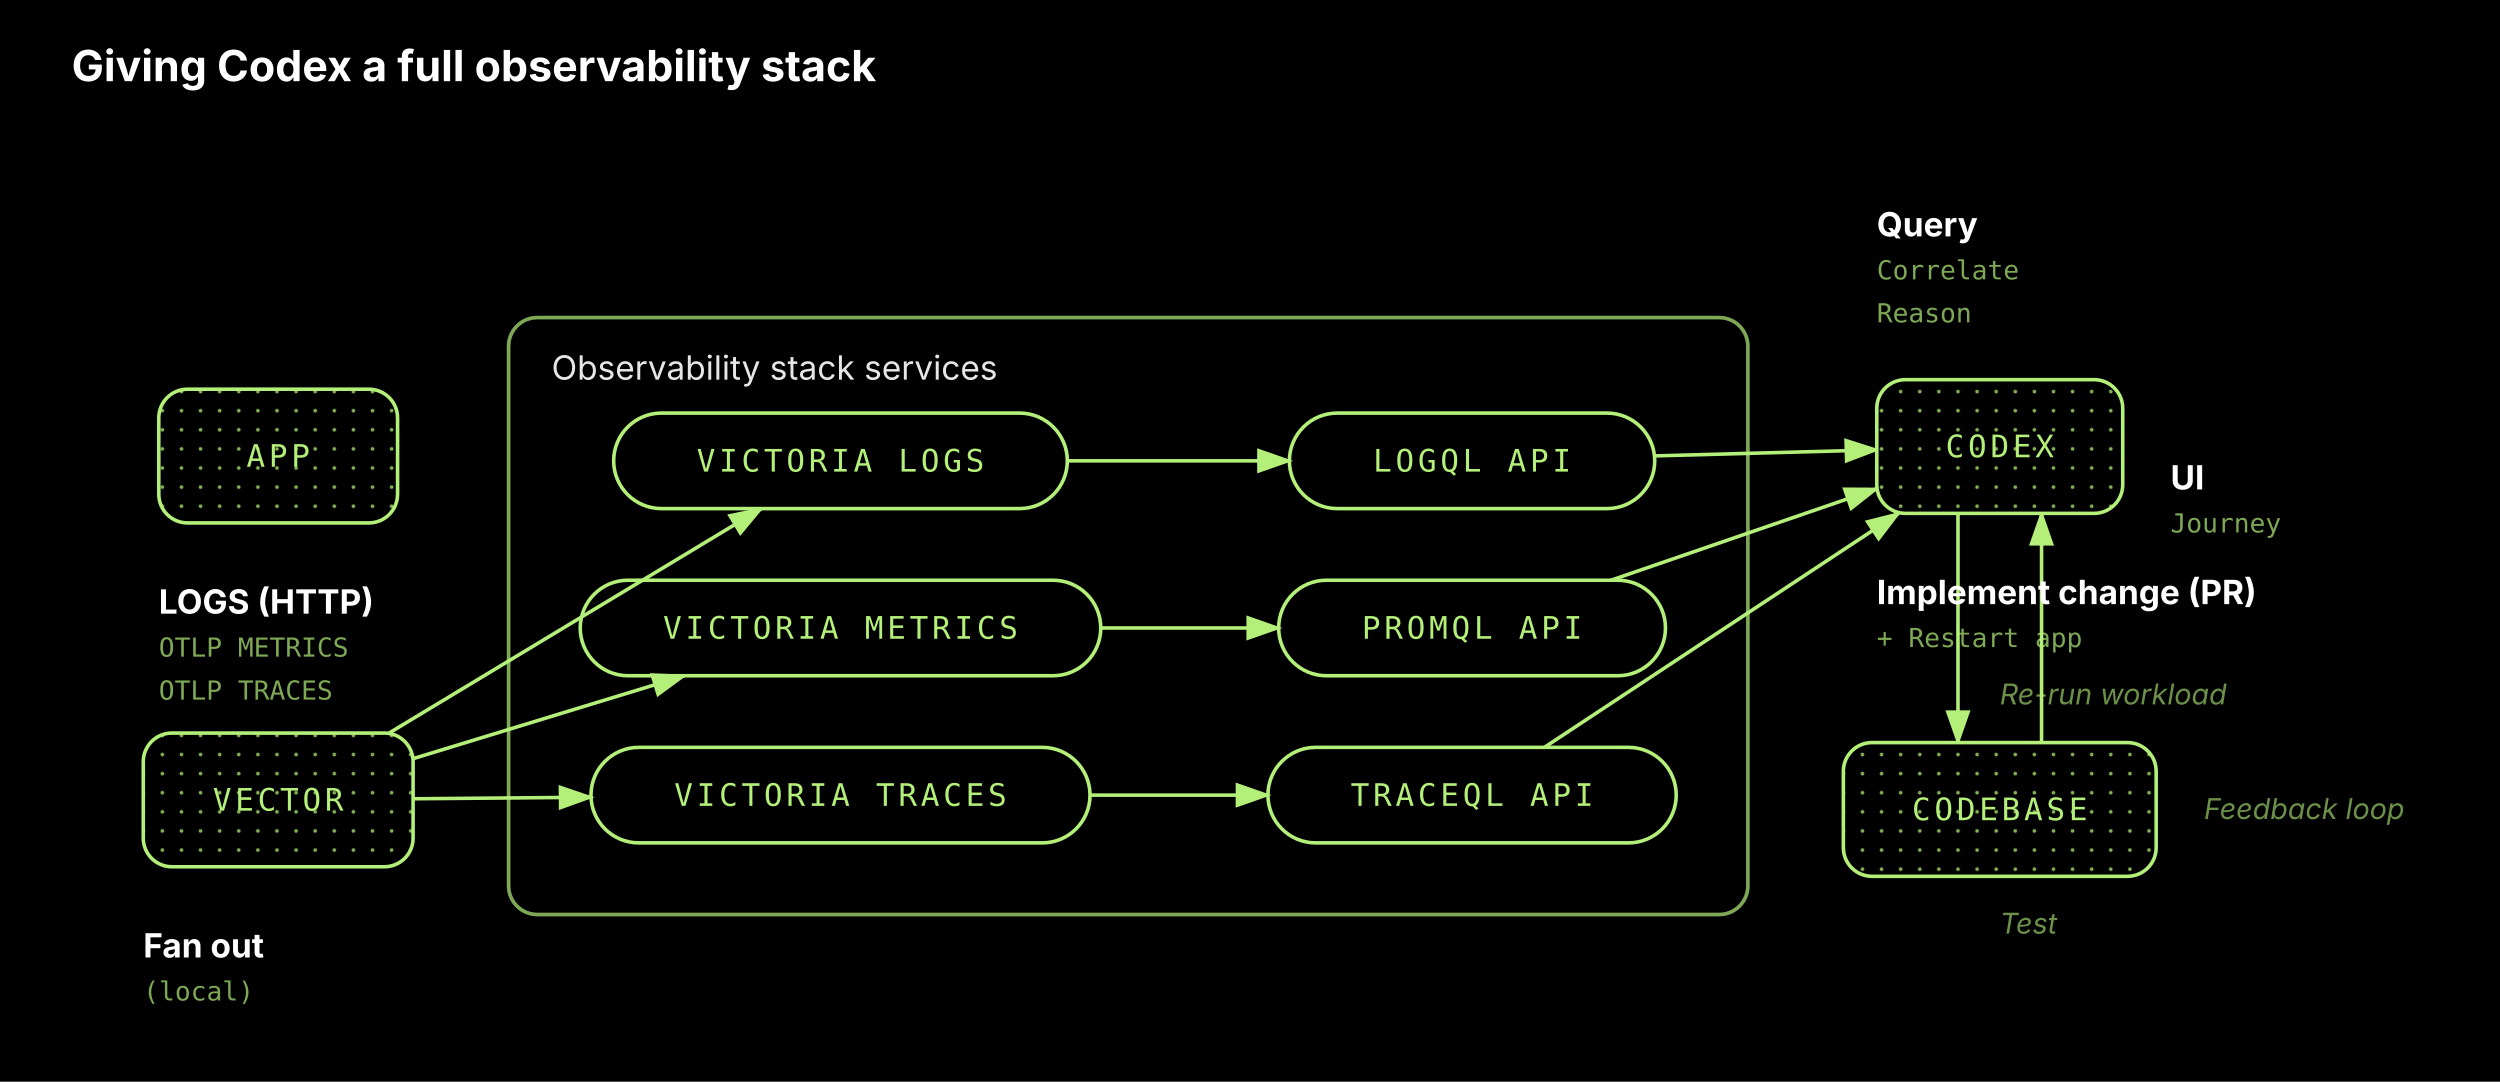
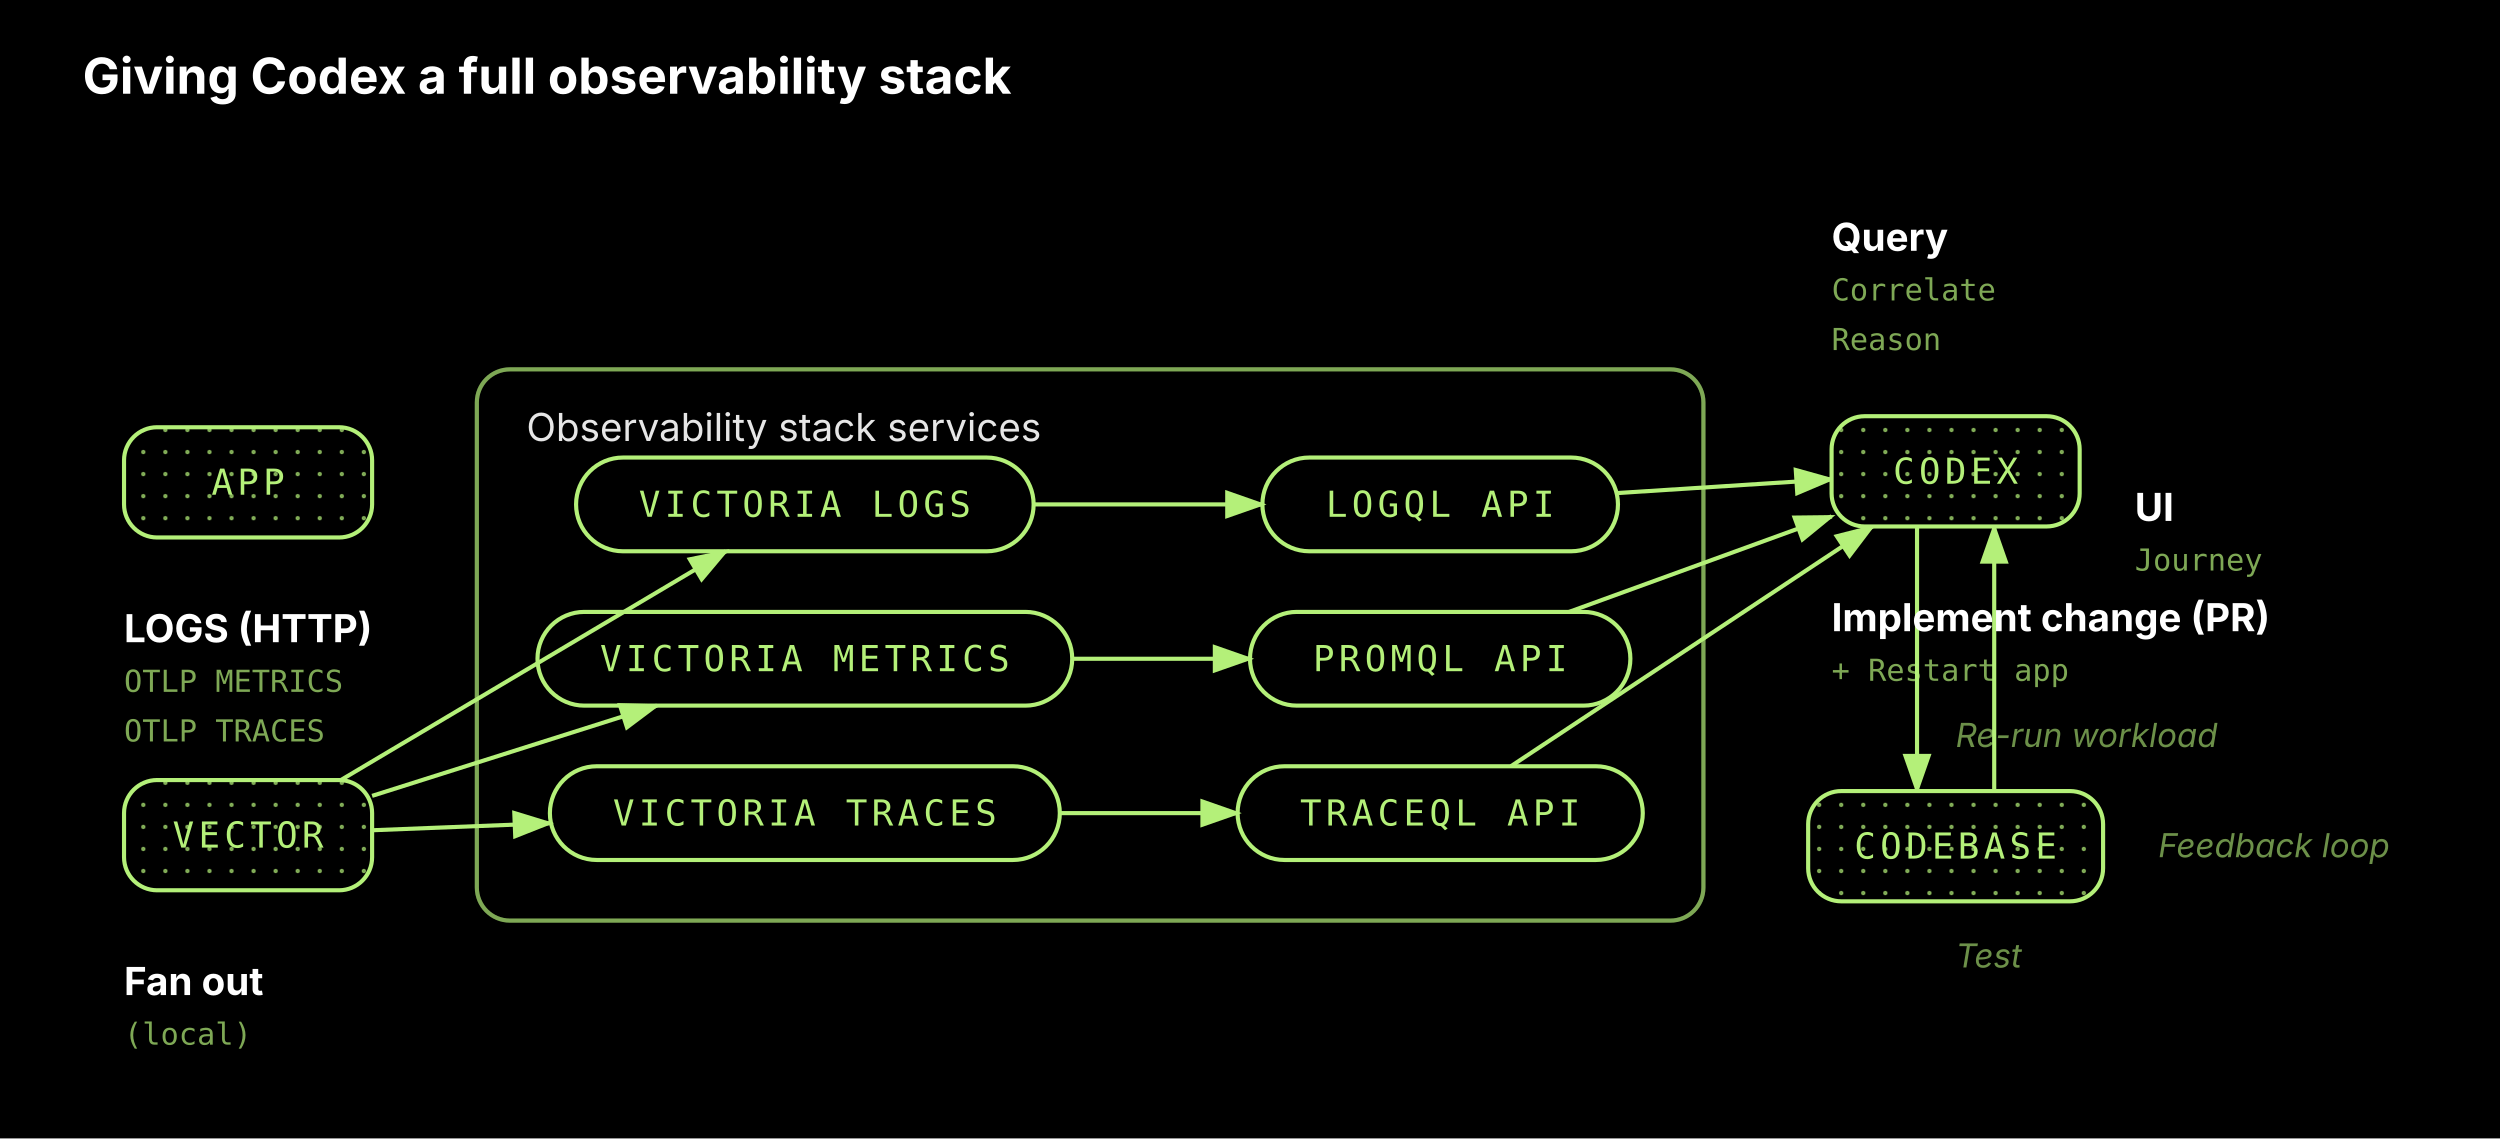
- <svg xmlns="http://www.w3.org/2000/svg" viewBox="0 0 1047 453" width="1047" height="453">
+ <svg xmlns="http://www.w3.org/2000/svg" viewBox="0 0 907 413" width="907" height="413">
  <defs>
    <pattern id="dotgrid" width="8" height="8" patternUnits="userSpaceOnUse">
      <rect width="8" height="8" fill="#000000" />
      <circle cx="4" cy="4" r="0.8" fill="#b4f079" opacity="0.7" />
    </pattern>
    <pattern id="crosshatch" width="8" height="8" patternUnits="userSpaceOnUse">
      <rect width="8" height="8" fill="#000000" />
      <path d="M0 8L8 0M-1 1L1 -1M7 9L9 7" stroke="#b4f079" stroke-width="0.8" opacity="0.2" />
    </pattern>
    <pattern id="hero" width="6" height="6" patternUnits="userSpaceOnUse">
      <rect width="6" height="6" fill="#3d6b23" />
      <circle cx="3" cy="3" r="0.6" fill="#5a9a35" opacity="0.5" />
    </pattern>
    <marker id="arrowhead" markerWidth="10" markerHeight="7" refX="9" refY="3.5" orient="auto" markerUnits="strokeWidth">
      <polygon points="0 0, 10 3.5, 0 7" fill="#b4f079" />
    </marker>
    <marker id="arrowhead-reverse" markerWidth="10" markerHeight="7" refX="1" refY="3.5" orient="auto" markerUnits="strokeWidth">
      <polygon points="10 0, 0 3.5, 10 7" fill="#b4f079" />
    </marker>
  </defs>
  <rect width="100%" height="100%" fill="#000000" />
  <g class="diagram">
    <text x="30" y="34" font-family="'Inter', 'Helvetica Neue', Arial, sans-serif" font-size="18" fill="#ffffff" font-weight="700">Giving Codex a full observability stack</text>
-     <rect x="213" y="133" width="519" height="250" rx="12" fill="transparent" stroke="#b4f079" stroke-width="1.5" opacity="0.5" />
-     <rect x="213" y="133" width="519" height="250" rx="12" fill="none" stroke="#b4f079" stroke-width="1.5" opacity="0.4" />
-     <text x="231" y="159" font-family="'Inter', 'Helvetica Neue', Arial, sans-serif" font-size="14" fill="#ffffff" opacity="0.9">Observability stack services</text>
-     <line x1="162.937" y1="307" x2="318.831" y2="213" stroke="#b4f079" stroke-width="1.5" marker-end="url(#arrowhead)" />
-     <line x1="173" y1="317.726" x2="286.583" y2="283" stroke="#b4f079" stroke-width="1.5" marker-end="url(#arrowhead)" />
-     <line x1="173" y1="334.52" x2="247.5" y2="333.887" stroke="#b4f079" stroke-width="1.5" marker-end="url(#arrowhead)" />
-     <line x1="693" y1="190.923" x2="786" y2="188.398" stroke="#b4f079" stroke-width="1.5" marker-end="url(#arrowhead)" />
-     <line x1="674.658" y1="243" x2="786" y2="204.71" stroke="#b4f079" stroke-width="1.5" marker-end="url(#arrowhead)" />
-     <line x1="646.774" y1="313" x2="795.116" y2="215" stroke="#b4f079" stroke-width="1.5" marker-end="url(#arrowhead)" />
-     <line x1="820" y1="215" x2="820" y2="311" stroke="#b4f079" stroke-width="1.5" marker-end="url(#arrowhead)" />
-     <line x1="855" y1="311" x2="855" y2="215" stroke="#b4f079" stroke-width="1.5" marker-end="url(#arrowhead)" />
-     <line x1="447" y1="193" x2="540" y2="193" stroke="#b4f079" stroke-width="1.5" marker-end="url(#arrowhead)" />
-     <line x1="461" y1="263" x2="535.5" y2="263" stroke="#b4f079" stroke-width="1.5" marker-end="url(#arrowhead)" />
-     <line x1="456.5" y1="333" x2="531" y2="333" stroke="#b4f079" stroke-width="1.5" marker-end="url(#arrowhead)" />
-     <rect x="66.5" y="163" width="100" height="56" rx="12" fill="url(#dotgrid)" stroke="#b4f079" stroke-width="1.5" />
-     <text x="116.5" y="191" font-family="'JetBrains Mono', 'Fira Code', 'SF Mono', 'Cascadia Code', monospace" font-size="13" fill="#b4f079" text-anchor="middle" dominant-baseline="central" letter-spacing="0.12em">APP</text>
-     <rect x="60" y="307" width="113" height="56" rx="12" fill="url(#dotgrid)" stroke="#b4f079" stroke-width="1.5" />
-     <text x="116.5" y="335" font-family="'JetBrains Mono', 'Fira Code', 'SF Mono', 'Cascadia Code', monospace" font-size="13" fill="#b4f079" text-anchor="middle" dominant-baseline="central" letter-spacing="0.12em">VECTOR</text>
-     <rect x="786" y="159" width="103" height="56" rx="12" fill="url(#dotgrid)" stroke="#b4f079" stroke-width="1.5" />
-     <text x="837.5" y="187" font-family="'JetBrains Mono', 'Fira Code', 'SF Mono', 'Cascadia Code', monospace" font-size="13" fill="#b4f079" text-anchor="middle" dominant-baseline="central" letter-spacing="0.12em">CODEX</text>
-     <rect x="772" y="311" width="131" height="56" rx="12" fill="url(#dotgrid)" stroke="#b4f079" stroke-width="1.5" />
-     <text x="837.5" y="339" font-family="'JetBrains Mono', 'Fira Code', 'SF Mono', 'Cascadia Code', monospace" font-size="13" fill="#b4f079" text-anchor="middle" dominant-baseline="central" letter-spacing="0.12em">CODEBASE</text>
-     <rect x="257" y="173" width="190" height="40" rx="20" fill="transparent" stroke="#b4f079" stroke-width="1.5" />
-     <text x="352" y="193" font-family="'JetBrains Mono', 'Fira Code', 'SF Mono', 'Cascadia Code', monospace" font-size="13" fill="#b4f079" text-anchor="middle" dominant-baseline="central" letter-spacing="0.12em">VICTORIA LOGS</text>
-     <rect x="540" y="173" width="153" height="40" rx="20" fill="transparent" stroke="#b4f079" stroke-width="1.5" />
-     <text x="616.5" y="193" font-family="'JetBrains Mono', 'Fira Code', 'SF Mono', 'Cascadia Code', monospace" font-size="13" fill="#b4f079" text-anchor="middle" dominant-baseline="central" letter-spacing="0.12em">LOGQL API</text>
-     <rect x="243" y="243" width="218" height="40" rx="20" fill="transparent" stroke="#b4f079" stroke-width="1.5" />
-     <text x="352" y="263" font-family="'JetBrains Mono', 'Fira Code', 'SF Mono', 'Cascadia Code', monospace" font-size="13" fill="#b4f079" text-anchor="middle" dominant-baseline="central" letter-spacing="0.12em">VICTORIA METRICS</text>
-     <rect x="535.5" y="243" width="162" height="40" rx="20" fill="transparent" stroke="#b4f079" stroke-width="1.5" />
-     <text x="616.5" y="263" font-family="'JetBrains Mono', 'Fira Code', 'SF Mono', 'Cascadia Code', monospace" font-size="13" fill="#b4f079" text-anchor="middle" dominant-baseline="central" letter-spacing="0.12em">PROMQL API</text>
-     <rect x="247.5" y="313" width="209" height="40" rx="20" fill="transparent" stroke="#b4f079" stroke-width="1.5" />
-     <text x="352" y="333" font-family="'JetBrains Mono', 'Fira Code', 'SF Mono', 'Cascadia Code', monospace" font-size="13" fill="#b4f079" text-anchor="middle" dominant-baseline="central" letter-spacing="0.12em">VICTORIA TRACES</text>
-     <rect x="531" y="313" width="171" height="40" rx="20" fill="transparent" stroke="#b4f079" stroke-width="1.5" />
-     <text x="616.5" y="333" font-family="'JetBrains Mono', 'Fira Code', 'SF Mono', 'Cascadia Code', monospace" font-size="13" fill="#b4f079" text-anchor="middle" dominant-baseline="central" letter-spacing="0.12em">TRACEQL API</text>
-     <text x="66.5" y="257" font-family="'Inter', 'Helvetica Neue', Arial, sans-serif" font-size="14" fill="#ffffff" font-weight="700">LOGS (HTTP)</text>
-     <text x="66.5" y="275" font-family="'JetBrains Mono', 'Fira Code', 'SF Mono', 'Cascadia Code', monospace" font-size="11" fill="#b4f079" opacity="0.7">OTLP METRICS</text>
-     <text x="66.5" y="293" font-family="'JetBrains Mono', 'Fira Code', 'SF Mono', 'Cascadia Code', monospace" font-size="11" fill="#b4f079" opacity="0.7">OTLP TRACES</text>
-     <text x="60" y="401" font-family="'Inter', 'Helvetica Neue', Arial, sans-serif" font-size="14" fill="#ffffff" font-weight="700">Fan out</text>
-     <text x="60" y="419" font-family="'JetBrains Mono', 'Fira Code', 'SF Mono', 'Cascadia Code', monospace" font-size="11" fill="#b4f079" opacity="0.7">(local)</text>
-     <text x="786" y="99" font-family="'Inter', 'Helvetica Neue', Arial, sans-serif" font-size="14" fill="#ffffff" font-weight="700">Query</text>
-     <text x="786" y="117" font-family="'JetBrains Mono', 'Fira Code', 'SF Mono', 'Cascadia Code', monospace" font-size="11" fill="#b4f079" opacity="0.7">Correlate</text>
-     <text x="786" y="135" font-family="'JetBrains Mono', 'Fira Code', 'SF Mono', 'Cascadia Code', monospace" font-size="11" fill="#b4f079" opacity="0.7">Reason</text>
-     <text x="786" y="253" font-family="'Inter', 'Helvetica Neue', Arial, sans-serif" font-size="14" fill="#ffffff" font-weight="700">Implement change (PR)</text>
-     <text x="786" y="271" font-family="'JetBrains Mono', 'Fira Code', 'SF Mono', 'Cascadia Code', monospace" font-size="11" fill="#b4f079" opacity="0.7">+ Restart app</text>
-     <text x="909" y="205" font-family="'Inter', 'Helvetica Neue', Arial, sans-serif" font-size="14" fill="#ffffff" font-weight="700">UI</text>
-     <text x="909" y="223" font-family="'JetBrains Mono', 'Fira Code', 'SF Mono', 'Cascadia Code', monospace" font-size="11" fill="#b4f079" opacity="0.7">Journey</text>
-     <text x="837.5" y="295" font-family="'Inter', 'Helvetica Neue', Arial, sans-serif" font-size="12" fill="#b4f079" opacity="0.6" font-style="italic">Re-run workload</text>
-     <text x="923" y="343" font-family="'Inter', 'Helvetica Neue', Arial, sans-serif" font-size="12" fill="#b4f079" opacity="0.6" font-style="italic">Feedback loop</text>
-     <text x="837.5" y="391" font-family="'Inter', 'Helvetica Neue', Arial, sans-serif" font-size="12" fill="#b4f079" opacity="0.6" font-style="italic">Test</text>
+     <rect x="173" y="134" width="445" height="200" rx="12" fill="transparent" stroke="#b4f079" stroke-width="1.5" opacity="0.5" />
+     <rect x="173" y="134" width="445" height="200" rx="12" fill="none" stroke="#b4f079" stroke-width="1.5" opacity="0.4" />
+     <text x="191" y="160" font-family="'Inter', 'Helvetica Neue', Arial, sans-serif" font-size="14" fill="#ffffff" opacity="0.9">Observability stack services</text>
+     <line x1="123.667" y1="283" x2="263.383" y2="200" stroke="#b4f079" stroke-width="1.5" marker-end="url(#arrowhead)" />
+     <line x1="135" y1="288.743" x2="238.344" y2="256" stroke="#b4f079" stroke-width="1.5" marker-end="url(#arrowhead)" />
+     <line x1="135" y1="301.218" x2="199.5" y2="298.663" stroke="#b4f079" stroke-width="1.5" marker-end="url(#arrowhead)" />
+     <line x1="587" y1="178.861" x2="664.5" y2="173.888" stroke="#b4f079" stroke-width="1.5" marker-end="url(#arrowhead)" />
+     <line x1="569.25" y1="222" x2="664.5" y2="187.364" stroke="#b4f079" stroke-width="1.5" marker-end="url(#arrowhead)" />
+     <line x1="548.137" y1="278" x2="679.339" y2="191" stroke="#b4f079" stroke-width="1.5" marker-end="url(#arrowhead)" />
+     <line x1="695.5" y1="191" x2="695.5" y2="287" stroke="#b4f079" stroke-width="1.5" marker-end="url(#arrowhead)" />
+     <line x1="723.5" y1="287" x2="723.5" y2="191" stroke="#b4f079" stroke-width="1.5" marker-end="url(#arrowhead)" />
+     <line x1="375" y1="183" x2="458" y2="183" stroke="#b4f079" stroke-width="1.5" marker-end="url(#arrowhead)" />
+     <line x1="389" y1="239" x2="453.5" y2="239" stroke="#b4f079" stroke-width="1.5" marker-end="url(#arrowhead)" />
+     <line x1="384.5" y1="295" x2="449" y2="295" stroke="#b4f079" stroke-width="1.5" marker-end="url(#arrowhead)" />
+     <rect x="45" y="155" width="90" height="40" rx="12" fill="url(#dotgrid)" stroke="#b4f079" stroke-width="1.5" />
+     <text x="90" y="175" font-family="'JetBrains Mono', 'Fira Code', 'SF Mono', 'Cascadia Code', monospace" font-size="13" fill="#b4f079" text-anchor="middle" dominant-baseline="central" letter-spacing="0.12em">APP</text>
+     <rect x="45" y="283" width="90" height="40" rx="12" fill="url(#dotgrid)" stroke="#b4f079" stroke-width="1.5" />
+     <text x="90" y="303" font-family="'JetBrains Mono', 'Fira Code', 'SF Mono', 'Cascadia Code', monospace" font-size="13" fill="#b4f079" text-anchor="middle" dominant-baseline="central" letter-spacing="0.12em">VECTOR</text>
+     <rect x="664.5" y="151" width="90" height="40" rx="12" fill="url(#dotgrid)" stroke="#b4f079" stroke-width="1.5" />
+     <text x="709.5" y="171" font-family="'JetBrains Mono', 'Fira Code', 'SF Mono', 'Cascadia Code', monospace" font-size="13" fill="#b4f079" text-anchor="middle" dominant-baseline="central" letter-spacing="0.12em">CODEX</text>
+     <rect x="656" y="287" width="107" height="40" rx="12" fill="url(#dotgrid)" stroke="#b4f079" stroke-width="1.5" />
+     <text x="709.5" y="307" font-family="'JetBrains Mono', 'Fira Code', 'SF Mono', 'Cascadia Code', monospace" font-size="13" fill="#b4f079" text-anchor="middle" dominant-baseline="central" letter-spacing="0.12em">CODEBASE</text>
+     <rect x="209" y="166" width="166" height="34" rx="17" fill="transparent" stroke="#b4f079" stroke-width="1.5" />
+     <text x="292" y="183" font-family="'JetBrains Mono', 'Fira Code', 'SF Mono', 'Cascadia Code', monospace" font-size="13" fill="#b4f079" text-anchor="middle" dominant-baseline="central" letter-spacing="0.12em">VICTORIA LOGS</text>
+     <rect x="458" y="166" width="129" height="34" rx="17" fill="transparent" stroke="#b4f079" stroke-width="1.5" />
+     <text x="522.5" y="183" font-family="'JetBrains Mono', 'Fira Code', 'SF Mono', 'Cascadia Code', monospace" font-size="13" fill="#b4f079" text-anchor="middle" dominant-baseline="central" letter-spacing="0.12em">LOGQL API</text>
+     <rect x="195" y="222" width="194" height="34" rx="17" fill="transparent" stroke="#b4f079" stroke-width="1.5" />
+     <text x="292" y="239" font-family="'JetBrains Mono', 'Fira Code', 'SF Mono', 'Cascadia Code', monospace" font-size="13" fill="#b4f079" text-anchor="middle" dominant-baseline="central" letter-spacing="0.12em">VICTORIA METRICS</text>
+     <rect x="453.5" y="222" width="138" height="34" rx="17" fill="transparent" stroke="#b4f079" stroke-width="1.5" />
+     <text x="522.5" y="239" font-family="'JetBrains Mono', 'Fira Code', 'SF Mono', 'Cascadia Code', monospace" font-size="13" fill="#b4f079" text-anchor="middle" dominant-baseline="central" letter-spacing="0.12em">PROMQL API</text>
+     <rect x="199.5" y="278" width="185" height="34" rx="17" fill="transparent" stroke="#b4f079" stroke-width="1.5" />
+     <text x="292" y="295" font-family="'JetBrains Mono', 'Fira Code', 'SF Mono', 'Cascadia Code', monospace" font-size="13" fill="#b4f079" text-anchor="middle" dominant-baseline="central" letter-spacing="0.12em">VICTORIA TRACES</text>
+     <rect x="449" y="278" width="147" height="34" rx="17" fill="transparent" stroke="#b4f079" stroke-width="1.5" />
+     <text x="522.5" y="295" font-family="'JetBrains Mono', 'Fira Code', 'SF Mono', 'Cascadia Code', monospace" font-size="13" fill="#b4f079" text-anchor="middle" dominant-baseline="central" letter-spacing="0.12em">TRACEQL API</text>
+     <text x="45" y="233" font-family="'Inter', 'Helvetica Neue', Arial, sans-serif" font-size="14" fill="#ffffff" font-weight="700">LOGS (HTTP)</text>
+     <text x="45" y="251" font-family="'JetBrains Mono', 'Fira Code', 'SF Mono', 'Cascadia Code', monospace" font-size="11" fill="#b4f079" opacity="0.7">OTLP METRICS</text>
+     <text x="45" y="269" font-family="'JetBrains Mono', 'Fira Code', 'SF Mono', 'Cascadia Code', monospace" font-size="11" fill="#b4f079" opacity="0.7">OTLP TRACES</text>
+     <text x="45" y="361" font-family="'Inter', 'Helvetica Neue', Arial, sans-serif" font-size="14" fill="#ffffff" font-weight="700">Fan out</text>
+     <text x="45" y="379" font-family="'JetBrains Mono', 'Fira Code', 'SF Mono', 'Cascadia Code', monospace" font-size="11" fill="#b4f079" opacity="0.7">(local)</text>
+     <text x="664.5" y="91" font-family="'Inter', 'Helvetica Neue', Arial, sans-serif" font-size="14" fill="#ffffff" font-weight="700">Query</text>
+     <text x="664.5" y="109" font-family="'JetBrains Mono', 'Fira Code', 'SF Mono', 'Cascadia Code', monospace" font-size="11" fill="#b4f079" opacity="0.7">Correlate</text>
+     <text x="664.5" y="127" font-family="'JetBrains Mono', 'Fira Code', 'SF Mono', 'Cascadia Code', monospace" font-size="11" fill="#b4f079" opacity="0.7">Reason</text>
+     <text x="664.5" y="229" font-family="'Inter', 'Helvetica Neue', Arial, sans-serif" font-size="14" fill="#ffffff" font-weight="700">Implement change (PR)</text>
+     <text x="664.5" y="247" font-family="'JetBrains Mono', 'Fira Code', 'SF Mono', 'Cascadia Code', monospace" font-size="11" fill="#b4f079" opacity="0.7">+ Restart app</text>
+     <text x="774.5" y="189" font-family="'Inter', 'Helvetica Neue', Arial, sans-serif" font-size="14" fill="#ffffff" font-weight="700">UI</text>
+     <text x="774.5" y="207" font-family="'JetBrains Mono', 'Fira Code', 'SF Mono', 'Cascadia Code', monospace" font-size="11" fill="#b4f079" opacity="0.7">Journey</text>
+     <text x="709.5" y="271" font-family="'Inter', 'Helvetica Neue', Arial, sans-serif" font-size="12" fill="#b4f079" opacity="0.6" font-style="italic">Re-run workload</text>
+     <text x="783" y="311" font-family="'Inter', 'Helvetica Neue', Arial, sans-serif" font-size="12" fill="#b4f079" opacity="0.6" font-style="italic">Feedback loop</text>
+     <text x="709.5" y="351" font-family="'Inter', 'Helvetica Neue', Arial, sans-serif" font-size="12" fill="#b4f079" opacity="0.6" font-style="italic">Test</text>
  </g>
</svg>
